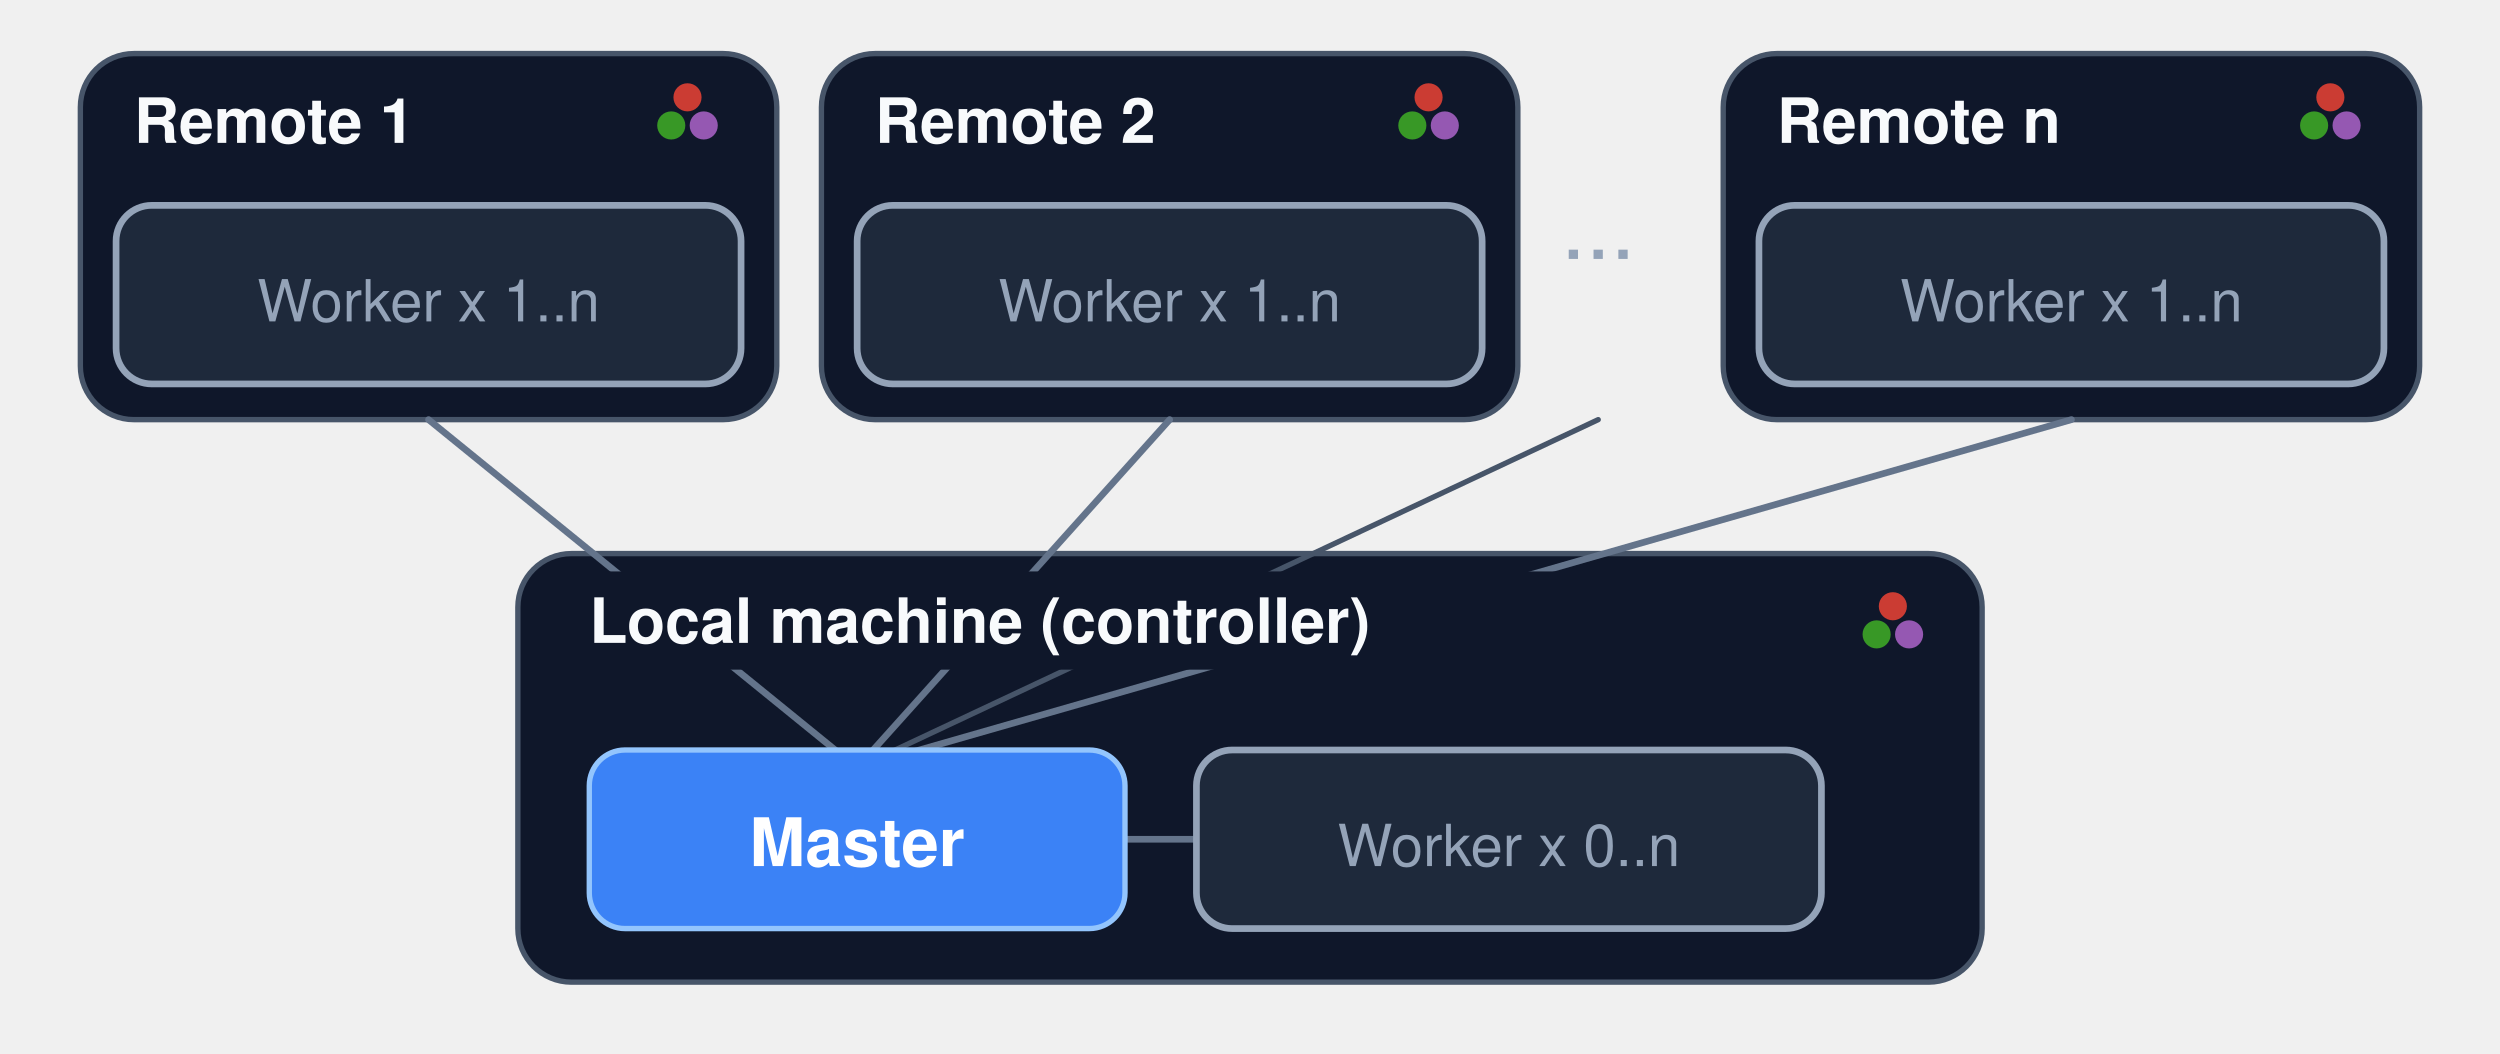
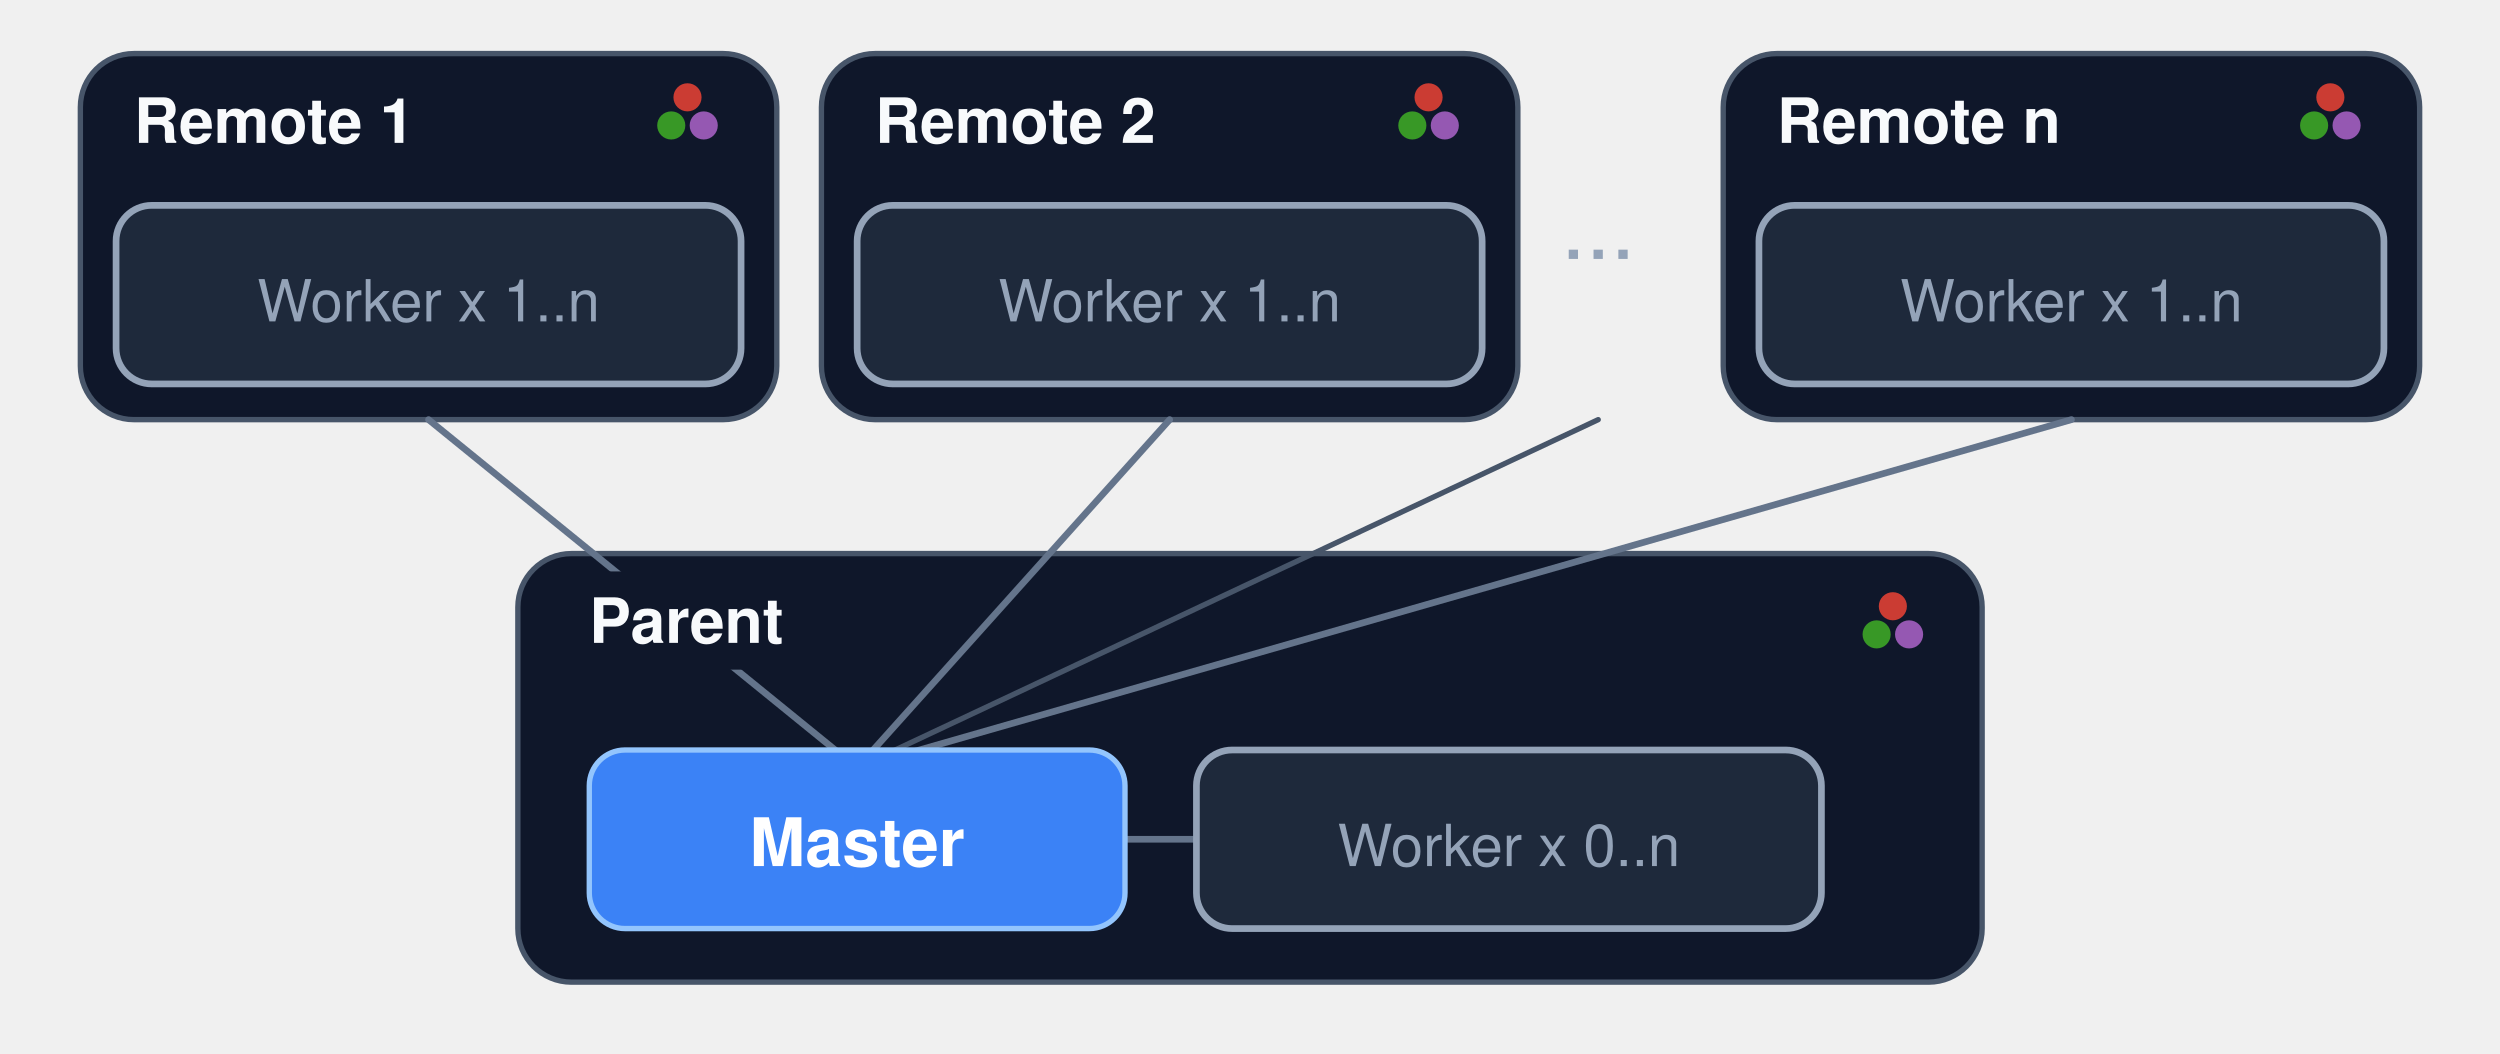
<svg xmlns="http://www.w3.org/2000/svg" viewBox="0 0 560 236" width="560" height="236">
  <defs>
    <style>
      .box { fill: #1e293b; stroke: #94a3b8; stroke-width: 1.5; }
      .link { fill: none; stroke: #64748b; stroke-width: 1.5; stroke-linecap: round; }
      .link-more { fill: none; stroke: #475569; stroke-width: 1.2; stroke-linecap: round; }
      .cluster { fill: #0f172a; stroke: #475569; stroke-width: 1.2; }
      .master { fill: #3b82f6; stroke: #93c5fd; stroke-width: 1.2; }
      .t { font-family: 'Helvetica Neue', Helvetica, Arial, sans-serif; fill: #f8fafc; }
      .t-sub { font-family: 'Helvetica Neue', Helvetica, Arial, sans-serif; fill: #94a3b8; }
      .t-on { font-family: 'Helvetica Neue', Helvetica, Arial, sans-serif; fill: #ffffff; }
      .halo { fill: #0f172a; }
    </style>
    <g id="juliadot">
      <circle cx="0" cy="-4.2" r="3.15" fill="#cb3c33" />
      <circle cx="-3.637" cy="2.1" r="3.15" fill="#389826" />
      <circle cx="3.637" cy="2.1" r="3.15" fill="#9558b2" />
    </g>
    <g id="worker">
      <rect class="box" width="140" height="40" rx="8" />
    </g>
  </defs>
  <g transform="translate(18,12)">
    <rect class="cluster" width="156" height="82" rx="12" />
    <text class="t" x="12" y="20" font-size="14" font-weight="600">Remote 1</text>
    <use href="#juliadot" x="136" y="14" />
    <use href="#worker" x="8" y="34" />
    <text class="t-sub" x="78" y="60" text-anchor="middle" font-size="13">Worker x 1..n</text>
  </g>
  <g transform="translate(184,12)">
    <rect class="cluster" width="156" height="82" rx="12" />
    <text class="t" x="12" y="20" font-size="14" font-weight="600">Remote 2</text>
    <use href="#juliadot" x="136" y="14" />
    <use href="#worker" x="8" y="34" />
    <text class="t-sub" x="78" y="60" text-anchor="middle" font-size="13">Worker x 1..n</text>
  </g>
  <text class="t-sub" x="358" y="58" text-anchor="middle" font-size="20">...</text>
  <g transform="translate(386,12)">
    <rect class="cluster" width="156" height="82" rx="12" />
    <text class="t" x="12" y="20" font-size="14" font-weight="600">Remote n</text>
    <use href="#juliadot" x="136" y="14" />
    <use href="#worker" x="8" y="34" />
    <text class="t-sub" x="78" y="60" text-anchor="middle" font-size="13">Worker x 1..n</text>
  </g>
-   <g id="local">
+   <g id="parent">
    <rect class="cluster" x="116" y="124" width="328" height="96" rx="12" />
    <path class="link" d="M192,172 L96,94" />
    <path class="link" d="M192,172 L262,94" />
    <path class="link-more" d="M192,172 L358,94" />
    <path class="link" d="M192,172 L464,94" />
    <path class="link" d="M252,188 L268,188" />
-     <rect class="halo" x="122" y="128" width="316" height="22" />
-     <text class="t" x="132" y="144" font-size="14" font-weight="600">Local machine (controller)</text>
+     <rect class="halo" x="122" y="128" width="76" height="22" />
+     <text class="t" x="132" y="144" font-size="14" font-weight="600">Parent</text>
    <use href="#juliadot" x="424" y="140" />
    <rect class="master" x="132" y="168" width="120" height="40" rx="8" />
    <text class="t-on" x="192" y="194" text-anchor="middle" font-size="15" font-weight="700">Master</text>
    <use href="#worker" x="268" y="168" />
    <text class="t-sub" x="338" y="194" text-anchor="middle" font-size="13">Worker x 0..n</text>
  </g>
</svg>
